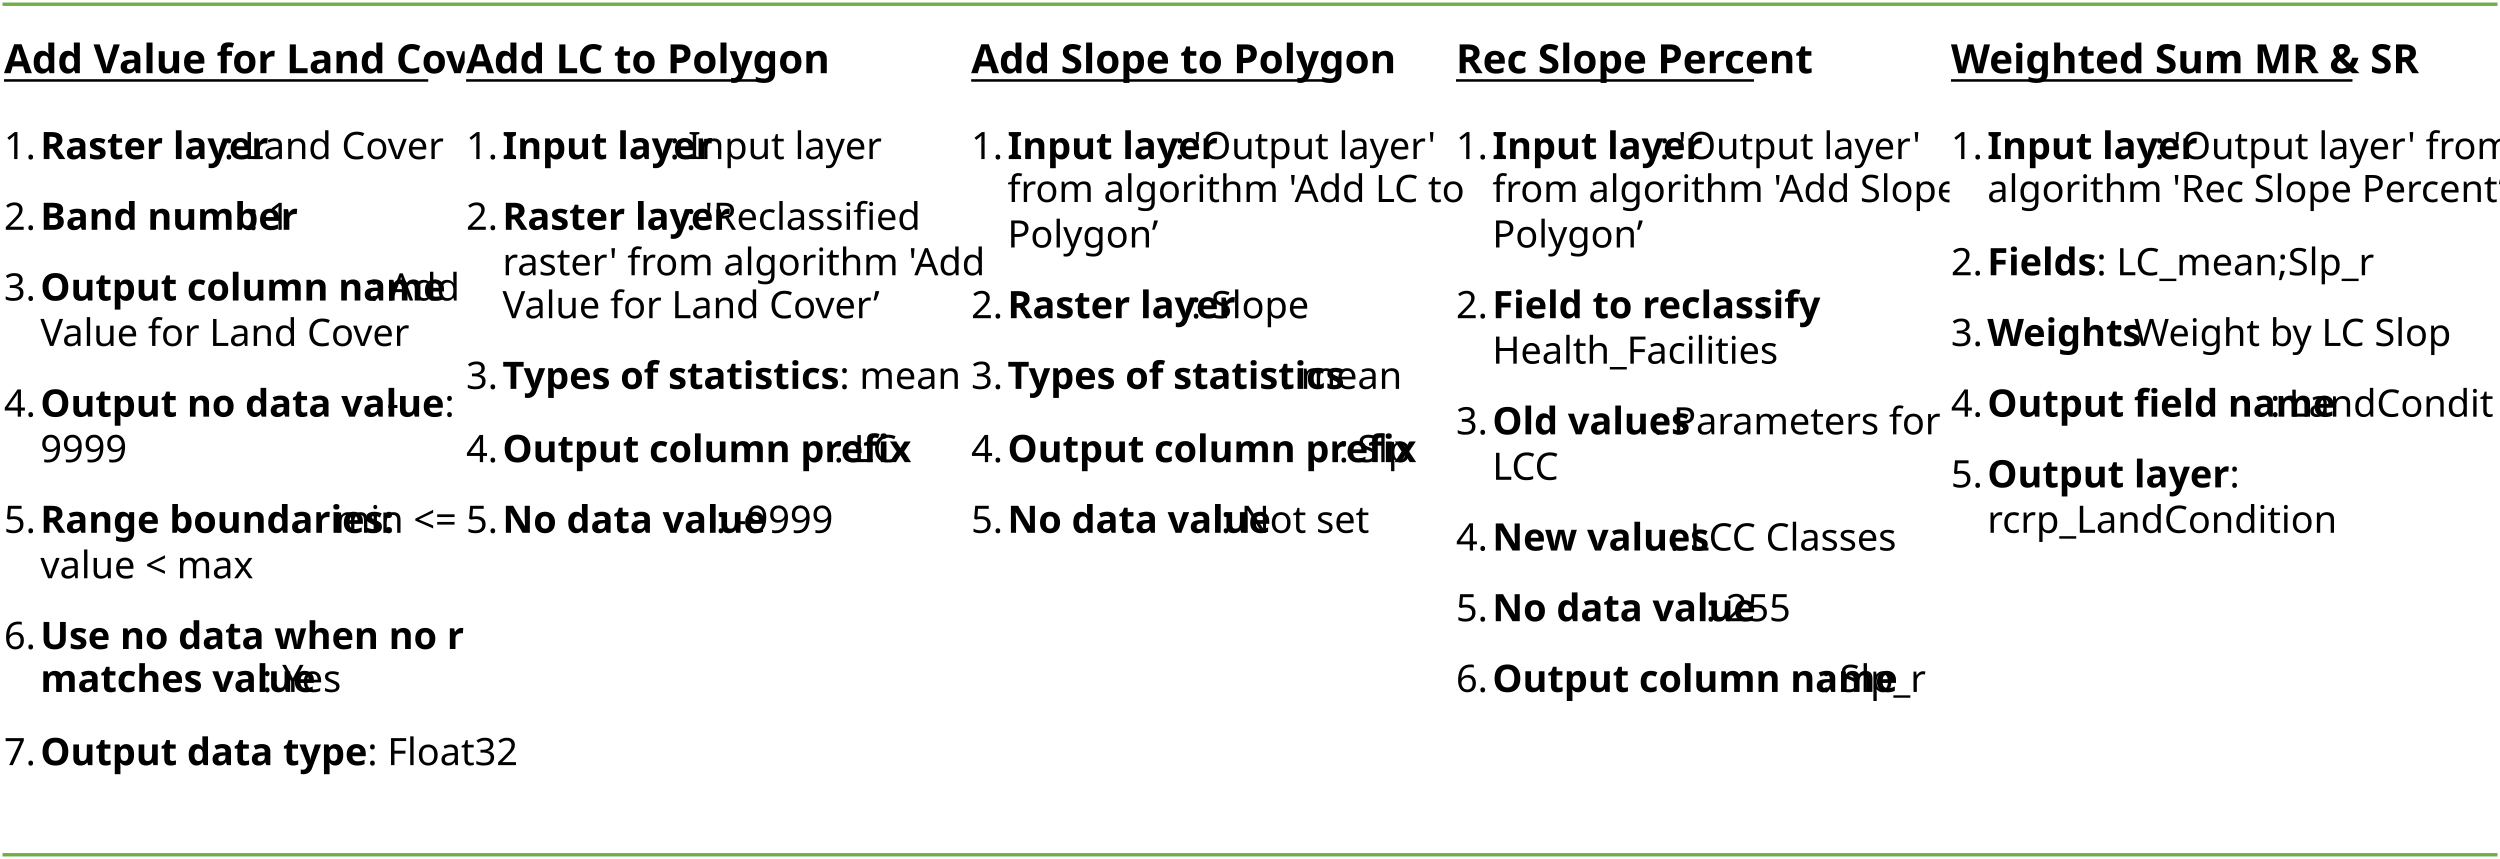
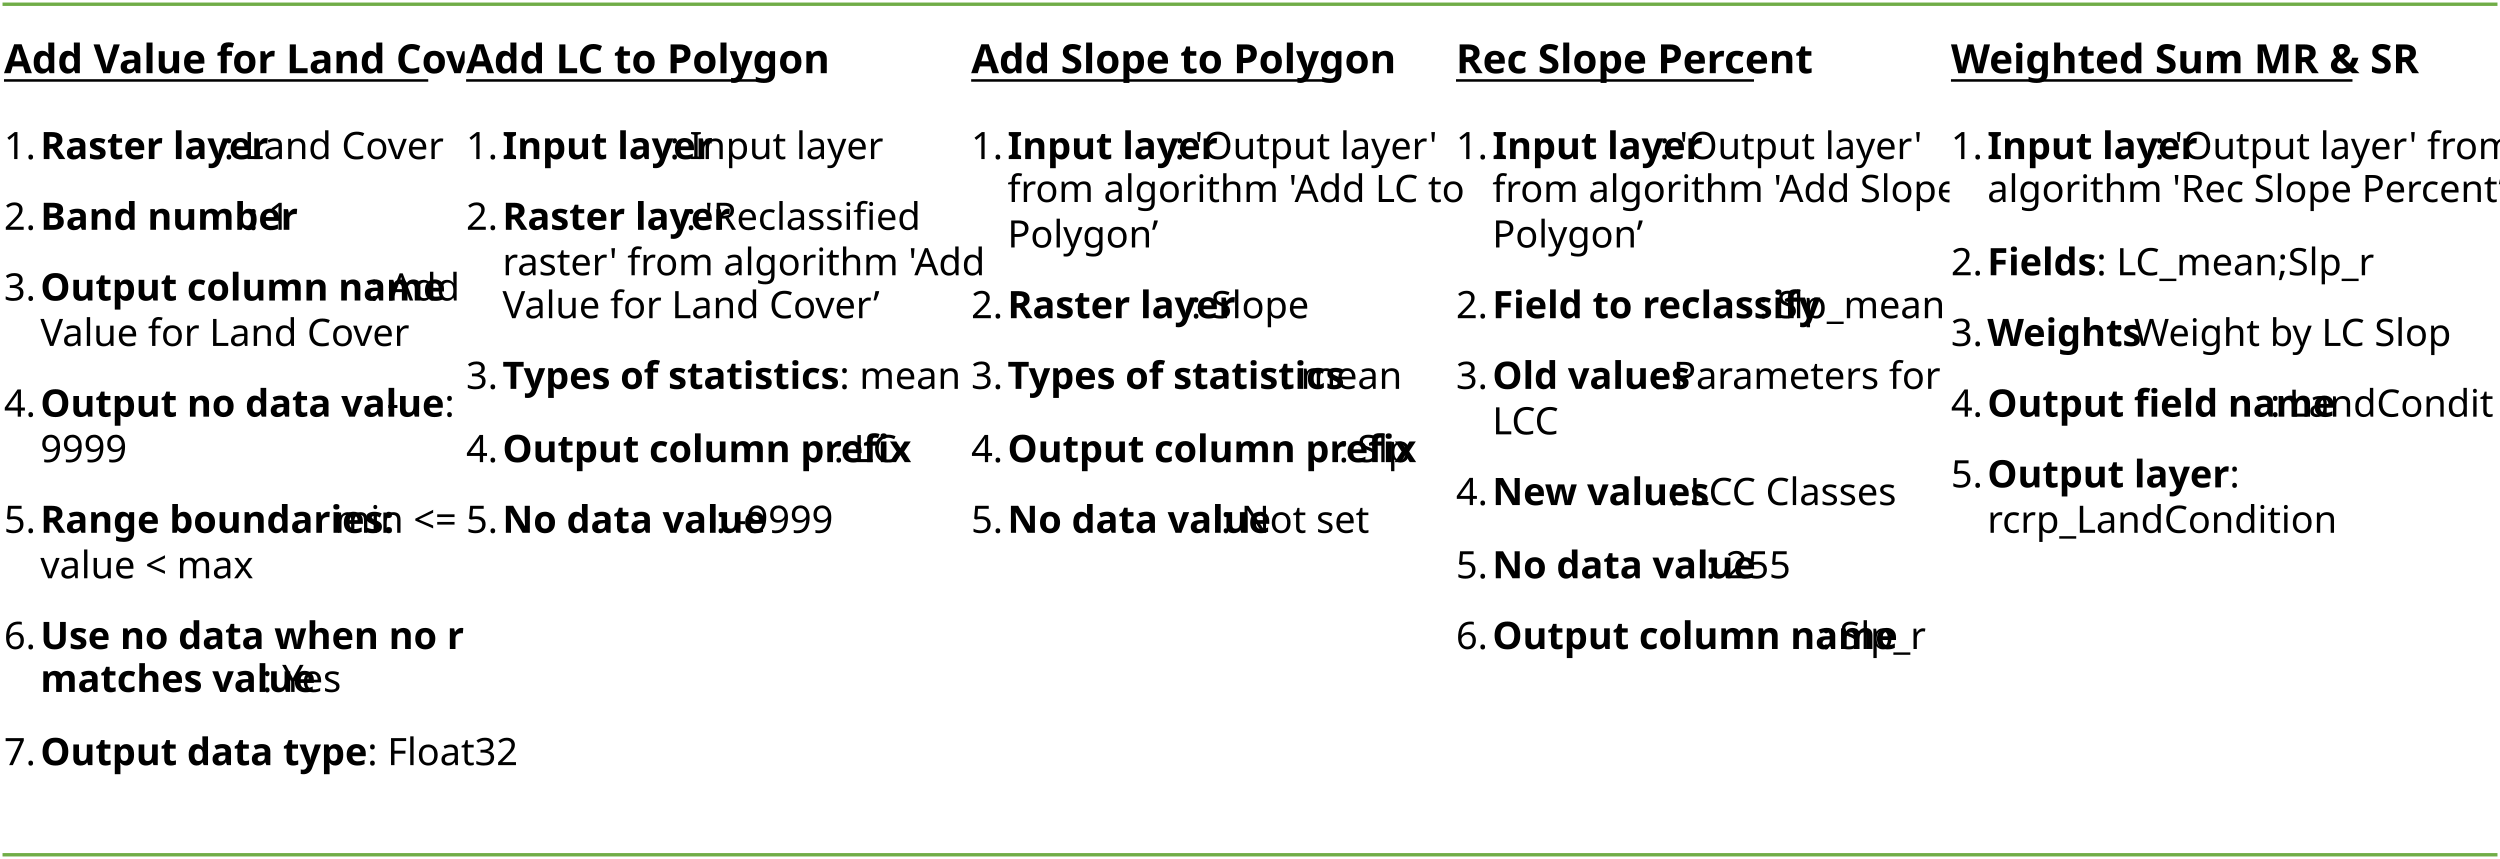
<svg xmlns="http://www.w3.org/2000/svg" width="990" height="340" overflow="hidden">
  <defs>
    <clipPath id="clip0">
      <rect x="145" y="61" width="990" height="340" />
    </clipPath>
    <clipPath id="clip1">
      <rect x="146" y="17" width="183" height="136" />
    </clipPath>
    <clipPath id="clip2">
      <rect x="329" y="17" width="200" height="136" />
    </clipPath>
    <clipPath id="clip3">
      <rect x="529" y="17" width="192" height="136" />
    </clipPath>
    <clipPath id="clip4">
      <rect x="721" y="17" width="196" height="136" />
    </clipPath>
    <clipPath id="clip5">
      <rect x="917" y="17" width="217" height="136" />
    </clipPath>
    <clipPath id="clip6">
      <rect x="146" y="-748" width="183" height="2002" />
    </clipPath>
    <clipPath id="clip7">
      <rect x="146" y="-748" width="183" height="2002" />
    </clipPath>
    <clipPath id="clip8">
      <rect x="146" y="-748" width="183" height="2002" />
    </clipPath>
    <clipPath id="clip9">
      <rect x="146" y="-748" width="183" height="2002" />
    </clipPath>
    <clipPath id="clip10">
      <rect x="146" y="-748" width="183" height="2002" />
    </clipPath>
    <clipPath id="clip11">
      <rect x="146" y="-748" width="183" height="2002" />
    </clipPath>
    <clipPath id="clip12">
      <rect x="146" y="-748" width="183" height="2002" />
    </clipPath>
    <clipPath id="clip13">
      <rect x="146" y="-748" width="183" height="2002" />
    </clipPath>
    <clipPath id="clip14">
      <rect x="146" y="-748" width="183" height="2002" />
    </clipPath>
    <clipPath id="clip15">
      <rect x="146" y="-748" width="183" height="2002" />
    </clipPath>
    <clipPath id="clip16">
      <rect x="329" y="-388" width="200" height="1162" />
    </clipPath>
    <clipPath id="clip17">
      <rect x="329" y="-388" width="200" height="1162" />
    </clipPath>
    <clipPath id="clip18">
      <rect x="329" y="-388" width="200" height="1162" />
    </clipPath>
    <clipPath id="clip19">
      <rect x="329" y="-388" width="200" height="1162" />
    </clipPath>
    <clipPath id="clip20">
      <rect x="329" y="-388" width="200" height="1162" />
    </clipPath>
    <clipPath id="clip21">
      <rect x="529" y="-388" width="192" height="1162" />
    </clipPath>
    <clipPath id="clip22">
      <rect x="529" y="-388" width="192" height="1162" />
    </clipPath>
    <clipPath id="clip23">
      <rect x="529" y="-388" width="192" height="1162" />
    </clipPath>
    <clipPath id="clip24">
      <rect x="529" y="-388" width="192" height="1162" />
    </clipPath>
    <clipPath id="clip25">
      <rect x="529" y="-388" width="192" height="1162" />
    </clipPath>
    <clipPath id="clip26">
-       <rect x="721" y="-578" width="196" height="1606" />
+       <rect x="721" y="-526" width="196" height="1484" />
    </clipPath>
    <clipPath id="clip27">
-       <rect x="721" y="-578" width="196" height="1606" />
+       <rect x="721" y="-526" width="196" height="1484" />
    </clipPath>
    <clipPath id="clip28">
-       <rect x="721" y="-578" width="196" height="1606" />
+       <rect x="721" y="-526" width="196" height="1484" />
    </clipPath>
    <clipPath id="clip29">
-       <rect x="721" y="-578" width="196" height="1606" />
+       <rect x="721" y="-526" width="196" height="1484" />
    </clipPath>
    <clipPath id="clip30">
-       <rect x="721" y="-578" width="196" height="1606" />
+       <rect x="721" y="-526" width="196" height="1484" />
    </clipPath>
    <clipPath id="clip31">
-       <rect x="721" y="-578" width="196" height="1606" />
+       <rect x="721" y="-526" width="196" height="1484" />
    </clipPath>
    <clipPath id="clip32">
-       <rect x="721" y="-578" width="196" height="1606" />
+       <rect x="721" y="-526" width="196" height="1484" />
    </clipPath>
    <clipPath id="clip33">
      <rect x="917" y="-388" width="217" height="1162" />
    </clipPath>
    <clipPath id="clip34">
      <rect x="917" y="-388" width="217" height="1162" />
    </clipPath>
    <clipPath id="clip35">
      <rect x="917" y="-388" width="217" height="1162" />
    </clipPath>
    <clipPath id="clip36">
      <rect x="917" y="-388" width="217" height="1162" />
    </clipPath>
    <clipPath id="clip37">
      <rect x="917" y="-388" width="217" height="1162" />
    </clipPath>
  </defs>
  <g clip-path="url(#clip0)" transform="translate(-145 -61)">
    <path d="M146 62.67 1134 62.67" stroke="#70AD47" stroke-width="1.333" stroke-linejoin="round" stroke-miterlimit="10" fill="none" fill-rule="evenodd" />
    <path d="M146 399.49 1134 399.49" stroke="#70AD47" stroke-width="1.333" stroke-linejoin="round" stroke-miterlimit="10" fill="none" fill-rule="evenodd" />
    <g clip-path="url(#clip1)">
      <text font-family="Calibri,Calibri_MSFontService,sans-serif" font-weight="700" font-size="16" transform="translate(146.579 90)">Add Value for Land Cover</text>
    </g>
    <path d="M146.579 92.36 188.579 92.36 230.579 92.36 272.579 92.36 314.579 92.36 314.579 93.36 272.579 93.36 230.579 93.36 188.579 93.36 146.579 93.36Z" fill-rule="evenodd" />
    <g clip-path="url(#clip2)">
      <text font-family="Calibri,Calibri_MSFontService,sans-serif" font-weight="700" font-size="16" transform="translate(329.579 90)">Add LC to Polygon</text>
    </g>
    <path d="M329.579 92.36 369.579 92.36 409.579 92.36 449.579 92.36 449.579 93.36 409.579 93.36 369.579 93.36 329.579 93.36Z" fill-rule="evenodd" />
    <g clip-path="url(#clip3)">
      <text font-family="Calibri,Calibri_MSFontService,sans-serif" font-weight="700" font-size="16" transform="translate(529.579 90)">Add Slope to Polygon</text>
    </g>
    <path d="M529.579 92.36 576.913 92.36 624.246 92.36 671.579 92.36 671.579 93.36 624.246 93.36 576.913 93.36 529.579 93.36Z" fill-rule="evenodd" />
    <g clip-path="url(#clip4)">
      <text font-family="Calibri,Calibri_MSFontService,sans-serif" font-weight="700" font-size="16" transform="translate(721.579 90)">Rec Slope Percent</text>
    </g>
    <path d="M721.579 92.36 760.913 92.36 800.246 92.36 839.579 92.36 839.579 93.36 800.246 93.36 760.913 93.36 721.579 93.36Z" fill-rule="evenodd" />
    <g clip-path="url(#clip5)">
      <text font-family="Calibri,Calibri_MSFontService,sans-serif" font-weight="700" font-size="16" transform="translate(917.579 90)">Weighted Sum MR &amp; SR</text>
    </g>
    <path d="M917.579 92.36 970.579 92.36 1023.58 92.36 1076.58 92.36 1076.58 93.36 1023.58 93.36 970.579 93.36 917.579 93.36Z" fill-rule="evenodd" />
    <g clip-path="url(#clip6)">
      <text font-family="Calibri,Calibri_MSFontService,sans-serif" font-weight="400" font-size="15" transform="translate(146.579 124)">1.</text>
    </g>
    <text font-family="Calibri,Calibri_MSFontService,sans-serif" font-weight="400" font-size="15" transform="translate(160.979 124)">​<tspan font-weight="700" font-size="15" x="0" y="0">Raster layer</tspan>
      <tspan font-size="15" x="72.667" y="0">: Land Cover</tspan>
    </text>
    <g clip-path="url(#clip7)">
      <text font-family="Calibri,Calibri_MSFontService,sans-serif" font-weight="400" font-size="15" transform="translate(146.579 152)">2.</text>
    </g>
    <text font-family="Calibri,Calibri_MSFontService,sans-serif" font-weight="400" font-size="15" transform="translate(160.979 152)">​<tspan font-weight="700" font-size="15" x="0" y="0">Band number</tspan>
      <tspan font-size="15" x="82.333" y="0">: 1</tspan>
    </text>
    <g clip-path="url(#clip8)">
      <text font-family="Calibri,Calibri_MSFontService,sans-serif" font-weight="400" font-size="15" transform="translate(146.579 180)">3.</text>
    </g>
    <text font-family="Calibri,Calibri_MSFontService,sans-serif" font-weight="400" font-size="15" transform="translate(160.979 180)">​<tspan font-weight="700" font-size="15" x="0" y="0">Output column name</tspan>
    </text>
    <g clip-path="url(#clip9)">
      <text font-family="Calibri,Calibri_MSFontService,sans-serif" font-weight="400" font-size="15" transform="translate(291.146 180)">: Add </text>
    </g>
    <text font-family="Calibri,Calibri_MSFontService,sans-serif" font-weight="400" font-size="15" transform="translate(160.979 198)">Value for Land Cover</text>
    <g clip-path="url(#clip10)">
      <text font-family="Calibri,Calibri_MSFontService,sans-serif" font-weight="400" font-size="15" transform="translate(146.579 226)">4.</text>
    </g>
    <text font-family="Calibri,Calibri_MSFontService,sans-serif" font-weight="400" font-size="15" transform="translate(160.979 226)">​<tspan font-weight="700" font-size="15" x="0" y="0">Output no data value</tspan>: <tspan font-size="15" x="137.167" y="0">-</tspan>
      <tspan font-size="15" x="0" y="18">9999</tspan>
    </text>
    <g clip-path="url(#clip11)">
      <text font-family="Calibri,Calibri_MSFontService,sans-serif" font-weight="400" font-size="15" transform="translate(146.579 272)">5.</text>
    </g>
    <text font-family="Calibri,Calibri_MSFontService,sans-serif" font-weight="400" font-size="15" transform="translate(160.979 272)">​<tspan font-weight="700" font-size="15" x="0" y="0">Range boundaries:</tspan>
    </text>
    <g clip-path="url(#clip12)">
      <text font-family="Calibri,Calibri_MSFontService,sans-serif" font-weight="400" font-size="15" transform="translate(277.646 272)">min &lt;= </text>
    </g>
    <text font-family="Calibri,Calibri_MSFontService,sans-serif" font-weight="400" font-size="15" transform="translate(160.979 290)">value &lt; max</text>
    <g clip-path="url(#clip13)">
      <text font-family="Calibri,Calibri_MSFontService,sans-serif" font-weight="400" font-size="15" transform="translate(146.579 318)">6.</text>
    </g>
    <text font-family="Calibri,Calibri_MSFontService,sans-serif" font-weight="400" font-size="15" transform="translate(160.979 318)">​</text>
    <g clip-path="url(#clip14)">
      <text font-family="Calibri,Calibri_MSFontService,sans-serif" font-weight="700" font-size="15" transform="translate(160.979 318)">Use no data when no range </text>
    </g>
    <text font-family="Calibri,Calibri_MSFontService,sans-serif" font-weight="700" font-size="15" transform="translate(160.979 335)">matches value<tspan font-weight="400" font-size="15" x="87.833" y="0">: Yes</tspan>
    </text>
    <g clip-path="url(#clip15)">
      <text font-family="Calibri,Calibri_MSFontService,sans-serif" font-weight="400" font-size="15" transform="translate(146.579 364)">7.</text>
    </g>
    <text font-family="Calibri,Calibri_MSFontService,sans-serif" font-weight="400" font-size="15" transform="translate(160.979 364)">​<tspan font-weight="700" font-size="15" x="0" y="0">Output data type</tspan>: Float32</text>
    <g clip-path="url(#clip16)">
      <text font-family="Calibri,Calibri_MSFontService,sans-serif" font-weight="400" font-size="15" transform="translate(329.579 124)">1.</text>
    </g>
    <text font-family="Calibri,Calibri_MSFontService,sans-serif" font-weight="400" font-size="15" transform="translate(343.979 124)">​<tspan font-weight="700" font-size="15" x="0" y="0">​​Input layer</tspan>
-       <tspan font-size="15" x="66.167" y="0">: </tspan>
-       <tspan font-size="15" x="73.5" y="0">Input layer</tspan>
+       <tspan font-size="15" x="66.167" y="0">: Input layer</tspan>
    </text>
    <g clip-path="url(#clip17)">
      <text font-family="Calibri,Calibri_MSFontService,sans-serif" font-weight="400" font-size="15" transform="translate(329.579 152)">2.</text>
    </g>
    <text font-family="Calibri,Calibri_MSFontService,sans-serif" font-weight="400" font-size="15" transform="translate(343.979 152)">​<tspan font-weight="700" font-size="15" x="0" y="0">​Raster layer</tspan>
      <tspan font-size="15" x="72.667" y="0">:</tspan>
      <tspan font-size="15" x="80" y="0">'Reclassified </tspan>
      <tspan font-size="15" x="0" y="18">raster' from algorithm 'Add </tspan>
      <tspan font-size="15" x="0" y="35">Value for Land Cover’</tspan>
    </text>
    <g clip-path="url(#clip18)">
      <text font-family="Calibri,Calibri_MSFontService,sans-serif" font-weight="400" font-size="15" transform="translate(329.579 215)">3.</text>
    </g>
    <text font-family="Calibri,Calibri_MSFontService,sans-serif" font-weight="400" font-size="15" transform="translate(343.979 215)">​<tspan font-weight="700" font-size="15" x="0" y="0">​Types of statistics</tspan>: mean</text>
    <g clip-path="url(#clip19)">
      <text font-family="Calibri,Calibri_MSFontService,sans-serif" font-weight="400" font-size="15" transform="translate(329.579 244)">4.</text>
    </g>
    <text font-family="Calibri,Calibri_MSFontService,sans-serif" font-weight="400" font-size="15" transform="translate(343.979 244)">​<tspan font-weight="700" font-size="15" x="0" y="0">Output column prefix</tspan>
      <tspan font-size="15" x="131.167" y="0">: LC</tspan>
    </text>
    <g clip-path="url(#clip20)">
      <text font-family="Calibri,Calibri_MSFontService,sans-serif" font-weight="400" font-size="15" transform="translate(329.579 272)">5.</text>
    </g>
    <text font-family="Calibri,Calibri_MSFontService,sans-serif" font-weight="400" font-size="15" transform="translate(343.979 272)">​<tspan font-weight="700" font-size="15" x="0" y="0">​​No data value</tspan>
      <tspan font-size="15" x="84.5" y="0">: </tspan>
      <tspan font-size="15" x="91.833" y="0">-</tspan>9999</text>
    <g clip-path="url(#clip21)">
      <text font-family="Calibri,Calibri_MSFontService,sans-serif" font-weight="400" font-size="15" transform="translate(529.579 124)">1.</text>
    </g>
    <text font-family="Calibri,Calibri_MSFontService,sans-serif" font-weight="400" font-size="15" transform="translate(543.979 124)">​<tspan font-weight="700" font-size="15" x="0" y="0">Input layer</tspan>
-       <tspan font-size="15" x="66.167" y="0">: </tspan>
-       <tspan font-size="15" x="73.5" y="0">'Output layer' </tspan>
+       <tspan font-size="15" x="66.167" y="0">: 'Output layer' </tspan>
      <tspan font-size="15" x="0" y="17">from algorithm 'Add LC to </tspan>
      <tspan font-size="15" x="0" y="35">Polygon’</tspan>
    </text>
    <g clip-path="url(#clip22)">
      <text font-family="Calibri,Calibri_MSFontService,sans-serif" font-weight="400" font-size="15" transform="translate(529.579 187)">2.</text>
    </g>
    <text font-family="Calibri,Calibri_MSFontService,sans-serif" font-weight="400" font-size="15" transform="translate(543.979 187)">​<tspan font-weight="700" font-size="15" x="0" y="0">Raster layer</tspan>
      <tspan font-size="15" x="72.667" y="0">: Slope</tspan>
    </text>
    <g clip-path="url(#clip23)">
      <text font-family="Calibri,Calibri_MSFontService,sans-serif" font-weight="400" font-size="15" transform="translate(529.579 215)">3.</text>
    </g>
    <text font-family="Calibri,Calibri_MSFontService,sans-serif" font-weight="400" font-size="15" transform="translate(543.979 215)">​<tspan font-weight="700" font-size="15" x="0" y="0">Types of statistics</tspan>
      <tspan font-size="15" x="108.167" y="0">: mean</tspan>
    </text>
    <g clip-path="url(#clip24)">
      <text font-family="Calibri,Calibri_MSFontService,sans-serif" font-weight="400" font-size="15" transform="translate(529.579 244)">4.</text>
    </g>
    <text font-family="Calibri,Calibri_MSFontService,sans-serif" font-weight="400" font-size="15" transform="translate(543.979 244)">​<tspan font-weight="700" font-size="15" x="0" y="0">Output column prefix</tspan>
      <tspan font-size="15" x="131.167" y="0">: </tspan>
      <tspan font-size="15" x="138.5" y="0">Slp</tspan>
    </text>
    <g clip-path="url(#clip25)">
      <text font-family="Calibri,Calibri_MSFontService,sans-serif" font-weight="400" font-size="15" transform="translate(529.579 272)">5.</text>
    </g>
    <text font-family="Calibri,Calibri_MSFontService,sans-serif" font-weight="400" font-size="15" transform="translate(543.979 272)">​<tspan font-weight="700" font-size="15" x="0" y="0">No data value</tspan>
      <tspan font-size="15" x="84.5" y="0">: Not set</tspan>
    </text>
    <g clip-path="url(#clip26)">
      <text font-family="Calibri,Calibri_MSFontService,sans-serif" font-weight="400" font-size="15" transform="translate(721.579 124)">1.</text>
    </g>
    <text font-family="Calibri,Calibri_MSFontService,sans-serif" font-weight="400" font-size="15" transform="translate(735.979 124)">​<tspan font-weight="700" font-size="15" x="0" y="0">Input layer</tspan>
-       <tspan font-size="15" x="66.167" y="0">: </tspan>
-       <tspan font-size="15" x="73.5" y="0">'Output layer' </tspan>
+       <tspan font-size="15" x="66.167" y="0">: 'Output layer' </tspan>
    </text>
    <g clip-path="url(#clip27)">
      <text font-family="Calibri,Calibri_MSFontService,sans-serif" font-weight="400" font-size="15" transform="translate(735.979 141)">from algorithm 'Add Slope to </text>
    </g>
    <text font-family="Calibri,Calibri_MSFontService,sans-serif" font-weight="400" font-size="15" transform="translate(735.979 159)">Polygon’</text>
    <g clip-path="url(#clip28)">
      <text font-family="Calibri,Calibri_MSFontService,sans-serif" font-weight="400" font-size="15" transform="translate(721.579 187)">2.</text>
    </g>
    <text font-family="Calibri,Calibri_MSFontService,sans-serif" font-weight="400" font-size="15" transform="translate(735.979 187)">​<tspan font-weight="700" font-size="15" x="0" y="0">​Field to reclassify</tspan>
      <tspan font-size="15" x="105.333" y="0">:</tspan>
-       <tspan font-size="15" x="0" y="18">Health_Facilities</tspan>
+       <tspan font-size="15" x="112.667" y="0">S</tspan>
+       <tspan font-size="15" x="119.333" y="0">lp_mean</tspan>
    </text>
    <g clip-path="url(#clip29)">
-       <text font-family="Calibri,Calibri_MSFontService,sans-serif" font-weight="400" font-size="15" transform="translate(721.579 233)">3.</text>
-     </g>
-     <text font-family="Calibri,Calibri_MSFontService,sans-serif" font-weight="400" font-size="15" transform="translate(735.979 233)">​<tspan font-weight="700" font-size="15" x="0" y="0">​Old values</tspan>
+       <text font-family="Calibri,Calibri_MSFontService,sans-serif" font-weight="400" font-size="15" transform="translate(721.579 215)">3.</text>
+     </g>
+     <text font-family="Calibri,Calibri_MSFontService,sans-serif" font-weight="400" font-size="15" transform="translate(735.979 215)">​<tspan font-weight="700" font-size="15" x="0" y="0">​Old values</tspan>
      <tspan font-size="15" x="63.667" y="0">: Parameters for </tspan>
      <tspan font-size="15" x="0" y="18">LCC</tspan>
    </text>
    <g clip-path="url(#clip30)">
-       <text font-family="Calibri,Calibri_MSFontService,sans-serif" font-weight="400" font-size="15" transform="translate(721.579 279)">4.</text>
-     </g>
-     <text font-family="Calibri,Calibri_MSFontService,sans-serif" font-weight="400" font-size="15" transform="translate(735.979 279)">​<tspan font-weight="700" font-size="15" x="0" y="0">New values</tspan>
+       <text font-family="Calibri,Calibri_MSFontService,sans-serif" font-weight="400" font-size="15" transform="translate(721.579 261)">4.</text>
+     </g>
+     <text font-family="Calibri,Calibri_MSFontService,sans-serif" font-weight="400" font-size="15" transform="translate(735.979 261)">​<tspan font-weight="700" font-size="15" x="0" y="0">New values</tspan>
      <tspan font-size="15" x="70.167" y="0">: LCC Classes</tspan>
    </text>
    <g clip-path="url(#clip31)">
-       <text font-family="Calibri,Calibri_MSFontService,sans-serif" font-weight="400" font-size="15" transform="translate(721.579 307)">5.</text>
-     </g>
-     <text font-family="Calibri,Calibri_MSFontService,sans-serif" font-weight="400" font-size="15" transform="translate(735.979 307)">​<tspan font-weight="700" font-size="15" x="0" y="0">No data value</tspan>
+       <text font-family="Calibri,Calibri_MSFontService,sans-serif" font-weight="400" font-size="15" transform="translate(721.579 290)">5.</text>
+     </g>
+     <text font-family="Calibri,Calibri_MSFontService,sans-serif" font-weight="400" font-size="15" transform="translate(735.979 290)">​<tspan font-weight="700" font-size="15" x="0" y="0">No data value</tspan>
      <tspan font-size="15" x="84.5" y="0">: 255</tspan>
    </text>
    <g clip-path="url(#clip32)">
-       <text font-family="Calibri,Calibri_MSFontService,sans-serif" font-weight="400" font-size="15" transform="translate(721.579 335)">6.</text>
-     </g>
-     <text font-family="Calibri,Calibri_MSFontService,sans-serif" font-weight="400" font-size="15" transform="translate(735.979 335)">​<tspan font-weight="700" font-size="15" x="0" y="0">Output column name</tspan>
+       <text font-family="Calibri,Calibri_MSFontService,sans-serif" font-weight="400" font-size="15" transform="translate(721.579 318)">6.</text>
+     </g>
+     <text font-family="Calibri,Calibri_MSFontService,sans-serif" font-weight="400" font-size="15" transform="translate(735.979 318)">​<tspan font-weight="700" font-size="15" x="0" y="0">Output column name</tspan>
      <tspan font-size="15" x="130.167" y="0">: </tspan>
      <tspan font-size="15" x="137.5" y="0">Slp_r</tspan>
    </text>
    <g clip-path="url(#clip33)">
      <text font-family="Calibri,Calibri_MSFontService,sans-serif" font-weight="400" font-size="15" transform="translate(917.579 124)">1.</text>
    </g>
    <text font-family="Calibri,Calibri_MSFontService,sans-serif" font-weight="400" font-size="15" transform="translate(931.979 124)">​<tspan font-weight="700" font-size="15" x="0" y="0">Input layer</tspan>
-       <tspan font-size="15" x="66.167" y="0">: </tspan>
-       <tspan font-size="15" x="73.5" y="0">'Output layer' from </tspan>
+       <tspan font-size="15" x="66.167" y="0">: 'Output layer' from </tspan>
      <tspan font-size="15" x="0" y="17">algorithm 'Rec Slope Percent’</tspan>
    </text>
    <g clip-path="url(#clip34)">
      <text font-family="Calibri,Calibri_MSFontService,sans-serif" font-weight="400" font-size="15" transform="translate(917.579 170)">2.</text>
    </g>
    <text font-family="Calibri,Calibri_MSFontService,sans-serif" font-weight="400" font-size="15" transform="translate(931.979 170)">​<tspan font-weight="700" font-size="15" x="0" y="0">Fields</tspan>: LC_mean;Slp_r</text>
    <g clip-path="url(#clip35)">
      <text font-family="Calibri,Calibri_MSFontService,sans-serif" font-weight="400" font-size="15" transform="translate(917.579 198)">3.</text>
    </g>
    <text font-family="Calibri,Calibri_MSFontService,sans-serif" font-weight="400" font-size="15" transform="translate(931.979 198)">​<tspan font-weight="700" font-size="15" x="0" y="0">Weights</tspan>
      <tspan font-size="15" x="50.167" y="0">: Weight by LC Slop</tspan>
    </text>
    <g clip-path="url(#clip36)">
      <text font-family="Calibri,Calibri_MSFontService,sans-serif" font-weight="400" font-size="15" transform="translate(917.579 226)">4.</text>
    </g>
    <text font-family="Calibri,Calibri_MSFontService,sans-serif" font-weight="400" font-size="15" transform="translate(931.979 226)">​<tspan font-weight="700" font-size="15" x="0" y="0">Output field name</tspan>
      <tspan font-size="15" x="112" y="0">: </tspan>
      <tspan font-size="15" x="119.333" y="0">LandCondit</tspan>
    </text>
    <g clip-path="url(#clip37)">
      <text font-family="Calibri,Calibri_MSFontService,sans-serif" font-weight="400" font-size="15" transform="translate(917.579 254)">5.</text>
    </g>
    <text font-family="Calibri,Calibri_MSFontService,sans-serif" font-weight="400" font-size="15" transform="translate(931.979 254)">​<tspan font-weight="700" font-size="15" x="0" y="0">Output layer</tspan>: <tspan font-size="15" x="0" y="18">rcrp_LandCondition</tspan>
    </text>
  </g>
</svg>
